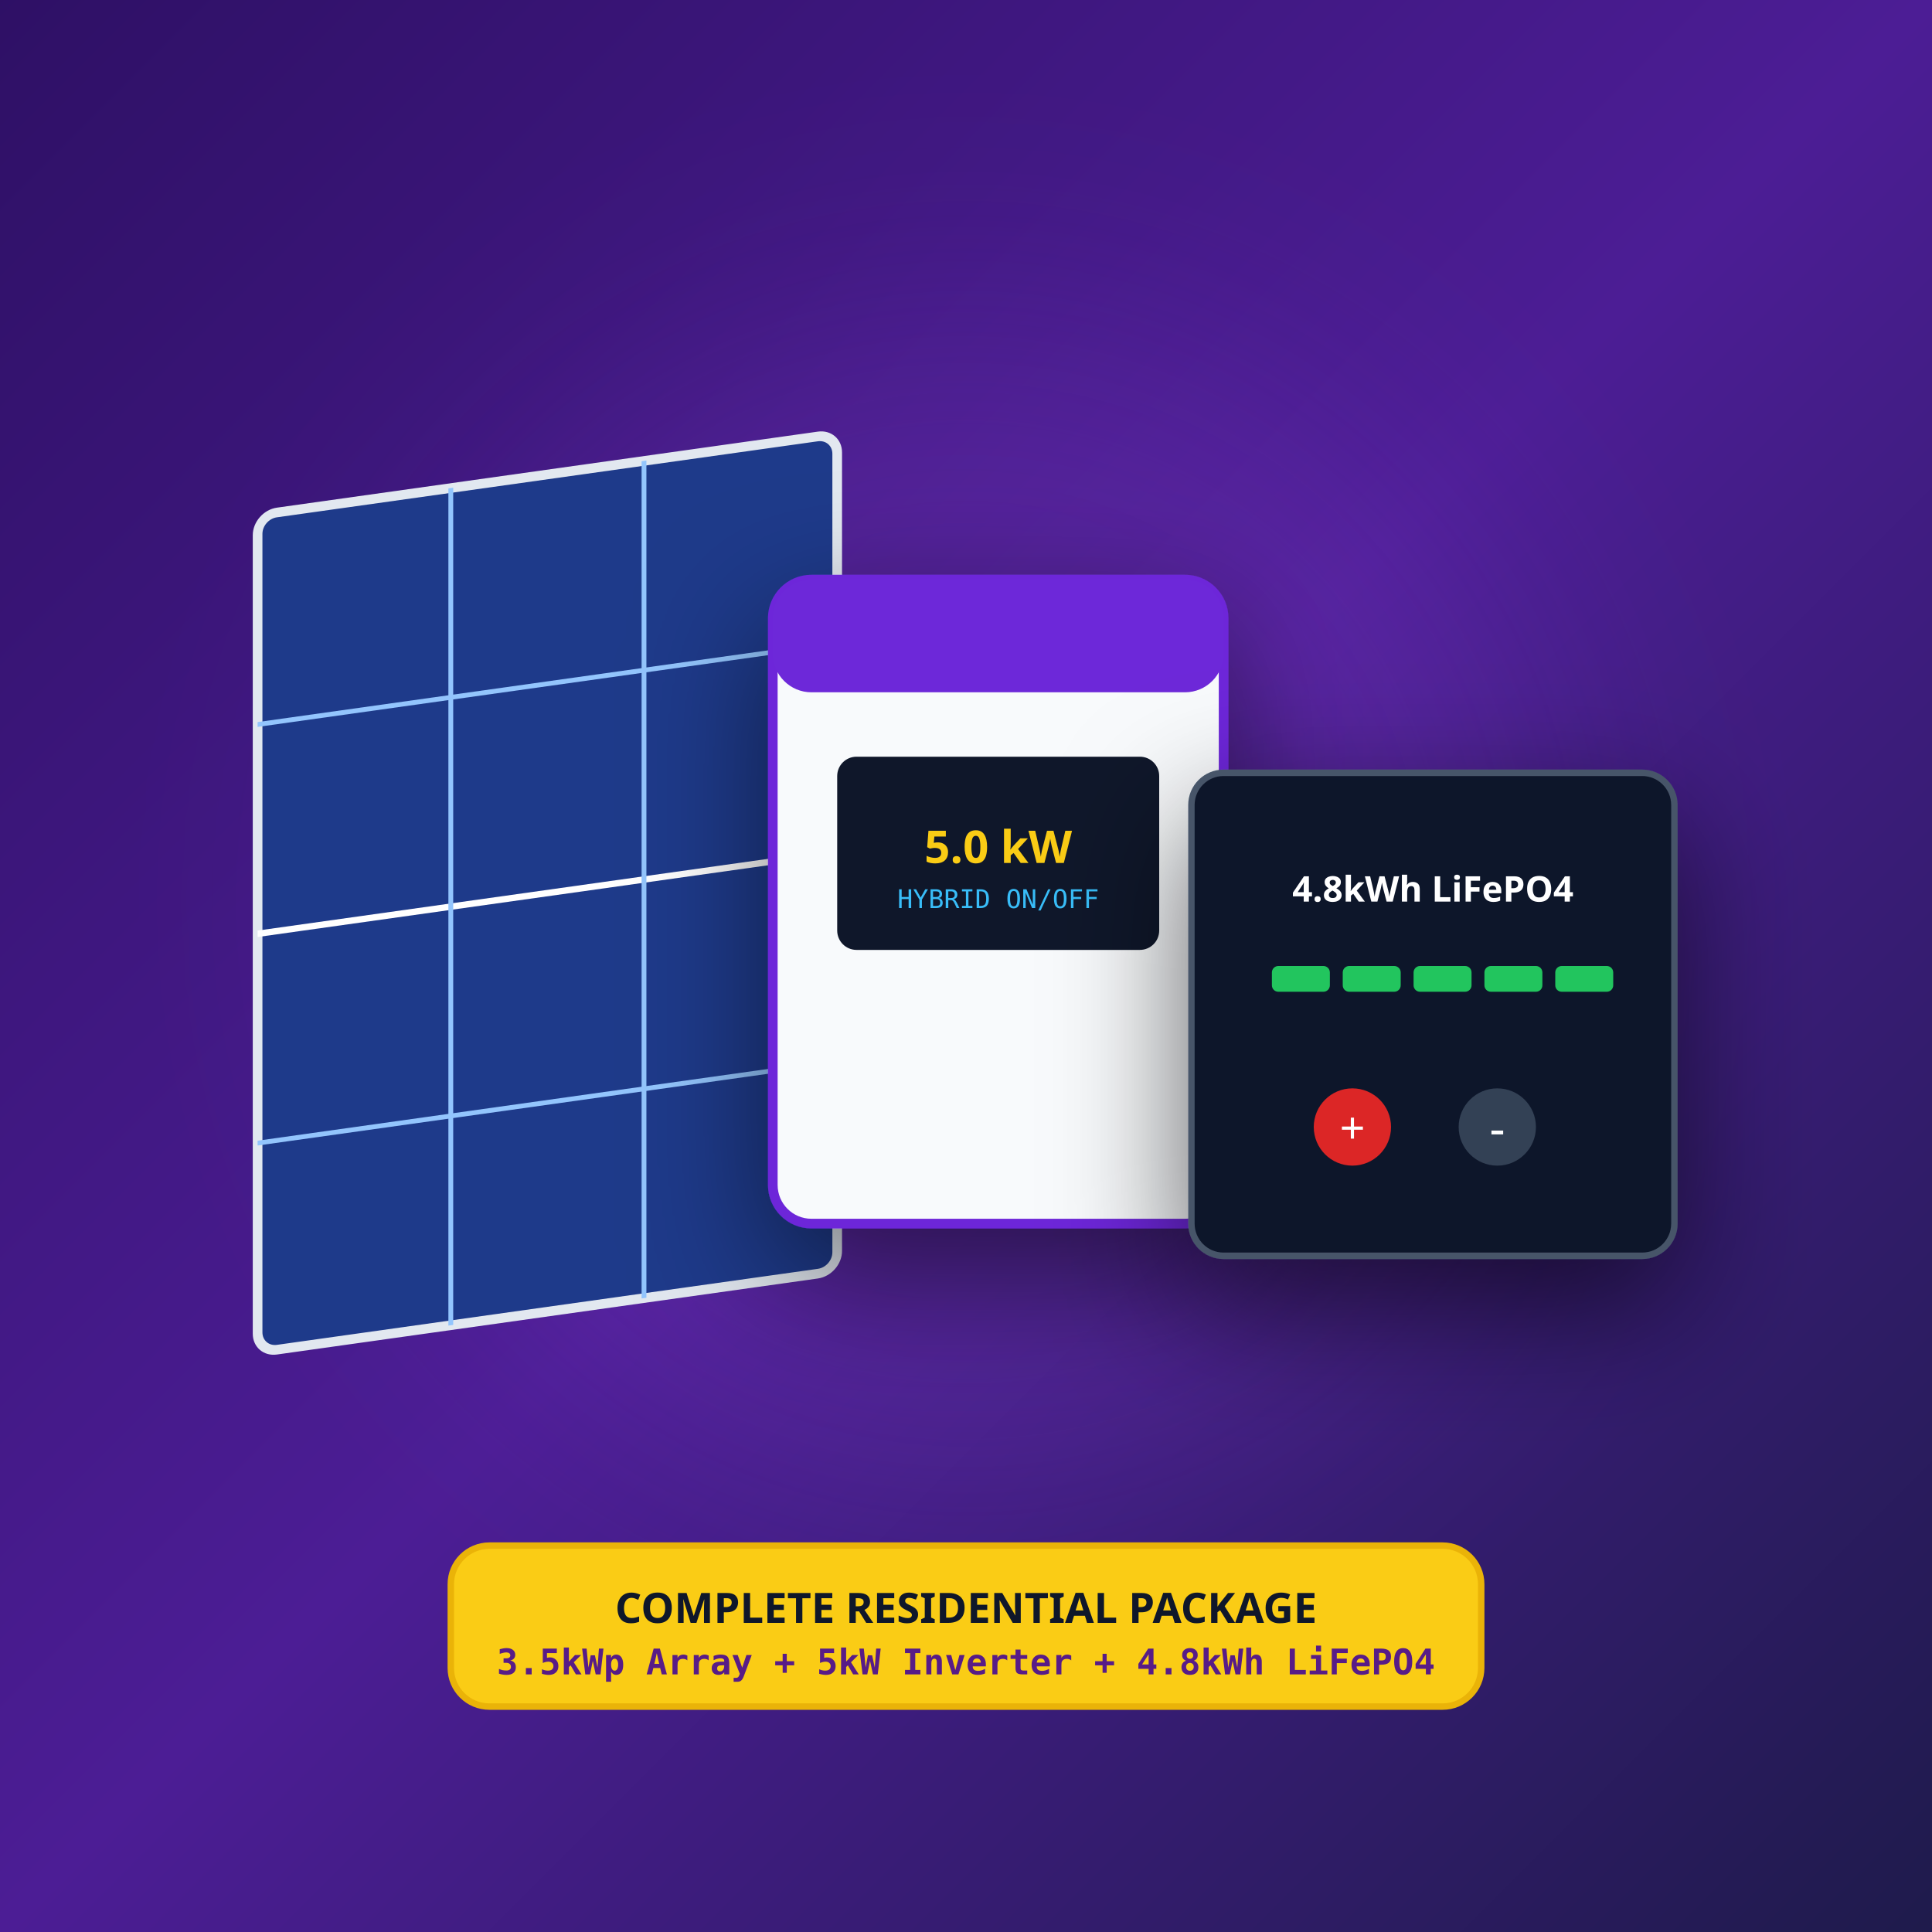
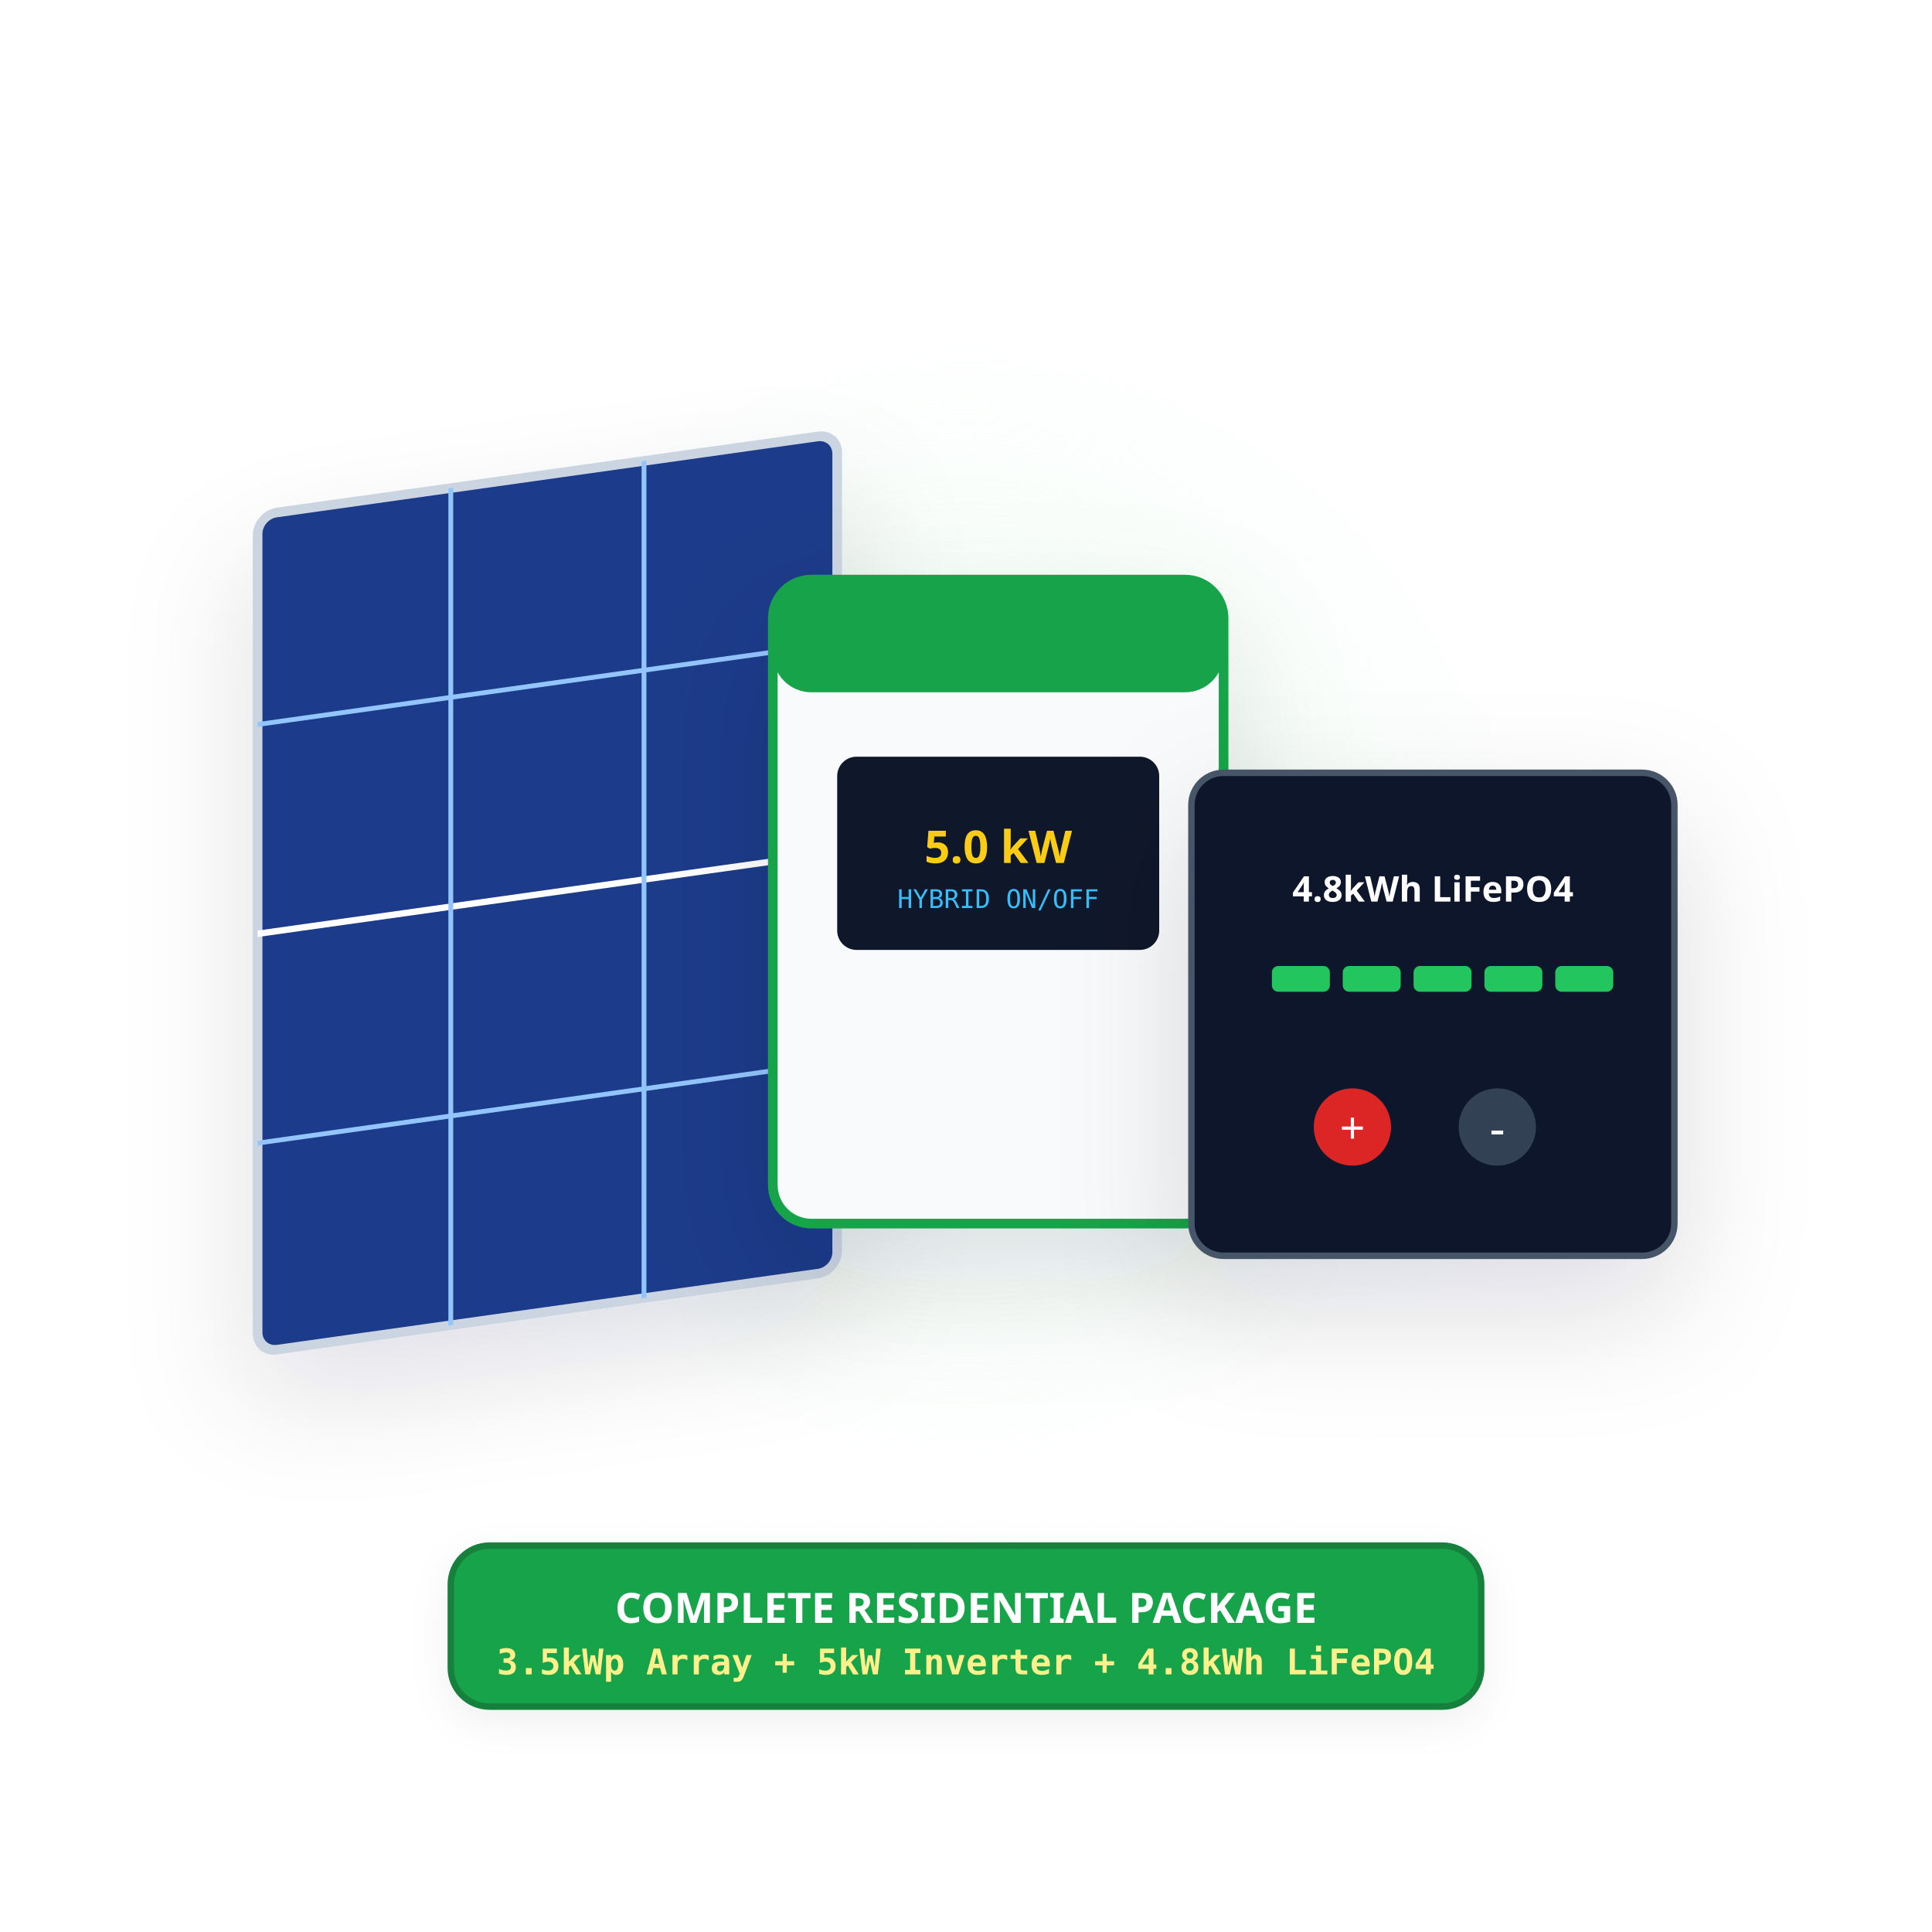
<svg xmlns="http://www.w3.org/2000/svg" viewBox="0 0 600 600" width="100%" height="100%">
  <defs>
-     <linearGradient id="pkgBg" x1="0%" y1="0%" x2="100%" y2="100%">
-       <stop offset="0%" stop-color="#2E1065" />
-       <stop offset="50%" stop-color="#4C1D95" />
-       <stop offset="100%" stop-color="#1E1B4B" />
-     </linearGradient>
+     <radialGradient id="pkgGlow" cx="50%" cy="50%" r="50%">
+       <stop offset="0%" stop-color="#DCFCE7" stop-opacity="0.6" />
+       <stop offset="60%" stop-color="#F0FDF4" stop-opacity="0.3" />
+       <stop offset="100%" stop-color="#FFFFFF" stop-opacity="0" />
+     </radialGradient>
  </defs>
-   <rect width="600" height="600" fill="url(#pkgBg)" />
-   <circle cx="300" cy="280" r="180" fill="#A855F7" opacity="0.15" filter="blur(40px)" />
+   <rect width="600" height="600" fill="#FFFFFF" />
+   <circle cx="300" cy="280" r="220" fill="url(#pkgGlow)" />
  <g transform="translate(80, 160) skewY(-8)">
-     <rect width="180" height="260" rx="6" fill="#1E3A8A" stroke="#E2E8F0" stroke-width="3" />
+     <rect width="180" height="260" rx="6" fill="#1E3A8A" stroke="#CBD5E1" stroke-width="3" filter="drop-shadow(0 16px 20px rgba(15,23,42,0.12))" />
    <line x1="0" y1="65" x2="180" y2="65" stroke="#93C5FD" stroke-width="1.5" />
    <line x1="0" y1="130" x2="180" y2="130" stroke="#FFFFFF" stroke-width="2" />
    <line x1="0" y1="195" x2="180" y2="195" stroke="#93C5FD" stroke-width="1.5" />
    <line x1="60" y1="0" x2="60" y2="260" stroke="#93C5FD" stroke-width="1.5" />
    <line x1="120" y1="0" x2="120" y2="260" stroke="#93C5FD" stroke-width="1.5" />
  </g>
  <g transform="translate(240, 180)">
-     <rect width="140" height="200" rx="12" fill="#F8FAFC" stroke="#6D28D9" stroke-width="3" filter="drop-shadow(0 15px 20px rgba(0,0,0,0.5))" />
-     <rect x="0" y="0" width="140" height="35" rx="12" fill="#6D28D9" />
+     <rect width="140" height="200" rx="12" fill="#F8FAFC" stroke="#16A34A" stroke-width="3" filter="drop-shadow(0 16px 20px rgba(15,23,42,0.12))" />
+     <rect x="0" y="0" width="140" height="35" rx="12" fill="#16A34A" />
    <rect x="20" y="55" width="100" height="60" rx="6" fill="#0F172A" />
    <text x="70" y="88" fill="#FACC15" font-family="system-ui, sans-serif" font-size="14" font-weight="900" text-anchor="middle">5.0 kW</text>
    <text x="70" y="102" fill="#38BDF8" font-family="monospace" font-size="8" text-anchor="middle">HYBRID ON/OFF</text>
  </g>
  <g transform="translate(370, 240)">
-     <rect width="150" height="150" rx="10" fill="#0F172A" stroke="#475569" stroke-width="2" filter="drop-shadow(0 15px 20px rgba(0,0,0,0.6))" />
+     <rect width="150" height="150" rx="10" fill="#0F172A" stroke="#475569" stroke-width="2" filter="drop-shadow(0 16px 20px rgba(15,23,42,0.14))" />
    <text x="75" y="40" fill="#FFFFFF" font-family="system-ui, sans-serif" font-size="11" font-weight="bold" text-anchor="middle">4.8kWh LiFePO4</text>
    <g transform="translate(25, 60)">
      <rect x="0" y="0" width="18" height="8" rx="2" fill="#22C55E" />
      <rect x="22" y="0" width="18" height="8" rx="2" fill="#22C55E" />
      <rect x="44" y="0" width="18" height="8" rx="2" fill="#22C55E" />
      <rect x="66" y="0" width="18" height="8" rx="2" fill="#22C55E" />
      <rect x="88" y="0" width="18" height="8" rx="2" fill="#22C55E" />
    </g>
    <circle cx="50" cy="110" r="12" fill="#DC2626" />
    <text x="50" y="115" fill="#FFFFFF" font-size="14" font-weight="bold" text-anchor="middle">+</text>
    <circle cx="95" cy="110" r="12" fill="#334155" />
    <text x="95" y="115" fill="#FFFFFF" font-size="14" font-weight="bold" text-anchor="middle">-</text>
  </g>
  <g transform="translate(140, 480)">
-     <rect width="320" height="50" rx="12" fill="#FACC15" stroke="#EAB308" stroke-width="2" />
-     <text x="160" y="24" fill="#0F172A" font-family="system-ui, sans-serif" font-size="13" font-weight="900" text-anchor="middle">COMPLETE RESIDENTIAL PACKAGE</text>
-     <text x="160" y="40" fill="#581C87" font-family="monospace" font-size="11" font-weight="bold" text-anchor="middle">3.5kWp Array + 5kW Inverter + 4.8kWh LiFePO4</text>
+     <rect width="320" height="50" rx="12" fill="#16A34A" stroke="#15803D" stroke-width="2" filter="drop-shadow(0 4px 6px rgba(0,0,0,0.06))" />
+     <text x="160" y="24" fill="#FFFFFF" font-family="system-ui, sans-serif" font-size="13" font-weight="900" text-anchor="middle">COMPLETE RESIDENTIAL PACKAGE</text>
+     <text x="160" y="40" fill="#FEF08A" font-family="monospace" font-size="11" font-weight="bold" text-anchor="middle">3.5kWp Array + 5kW Inverter + 4.8kWh LiFePO4</text>
  </g>
</svg>
